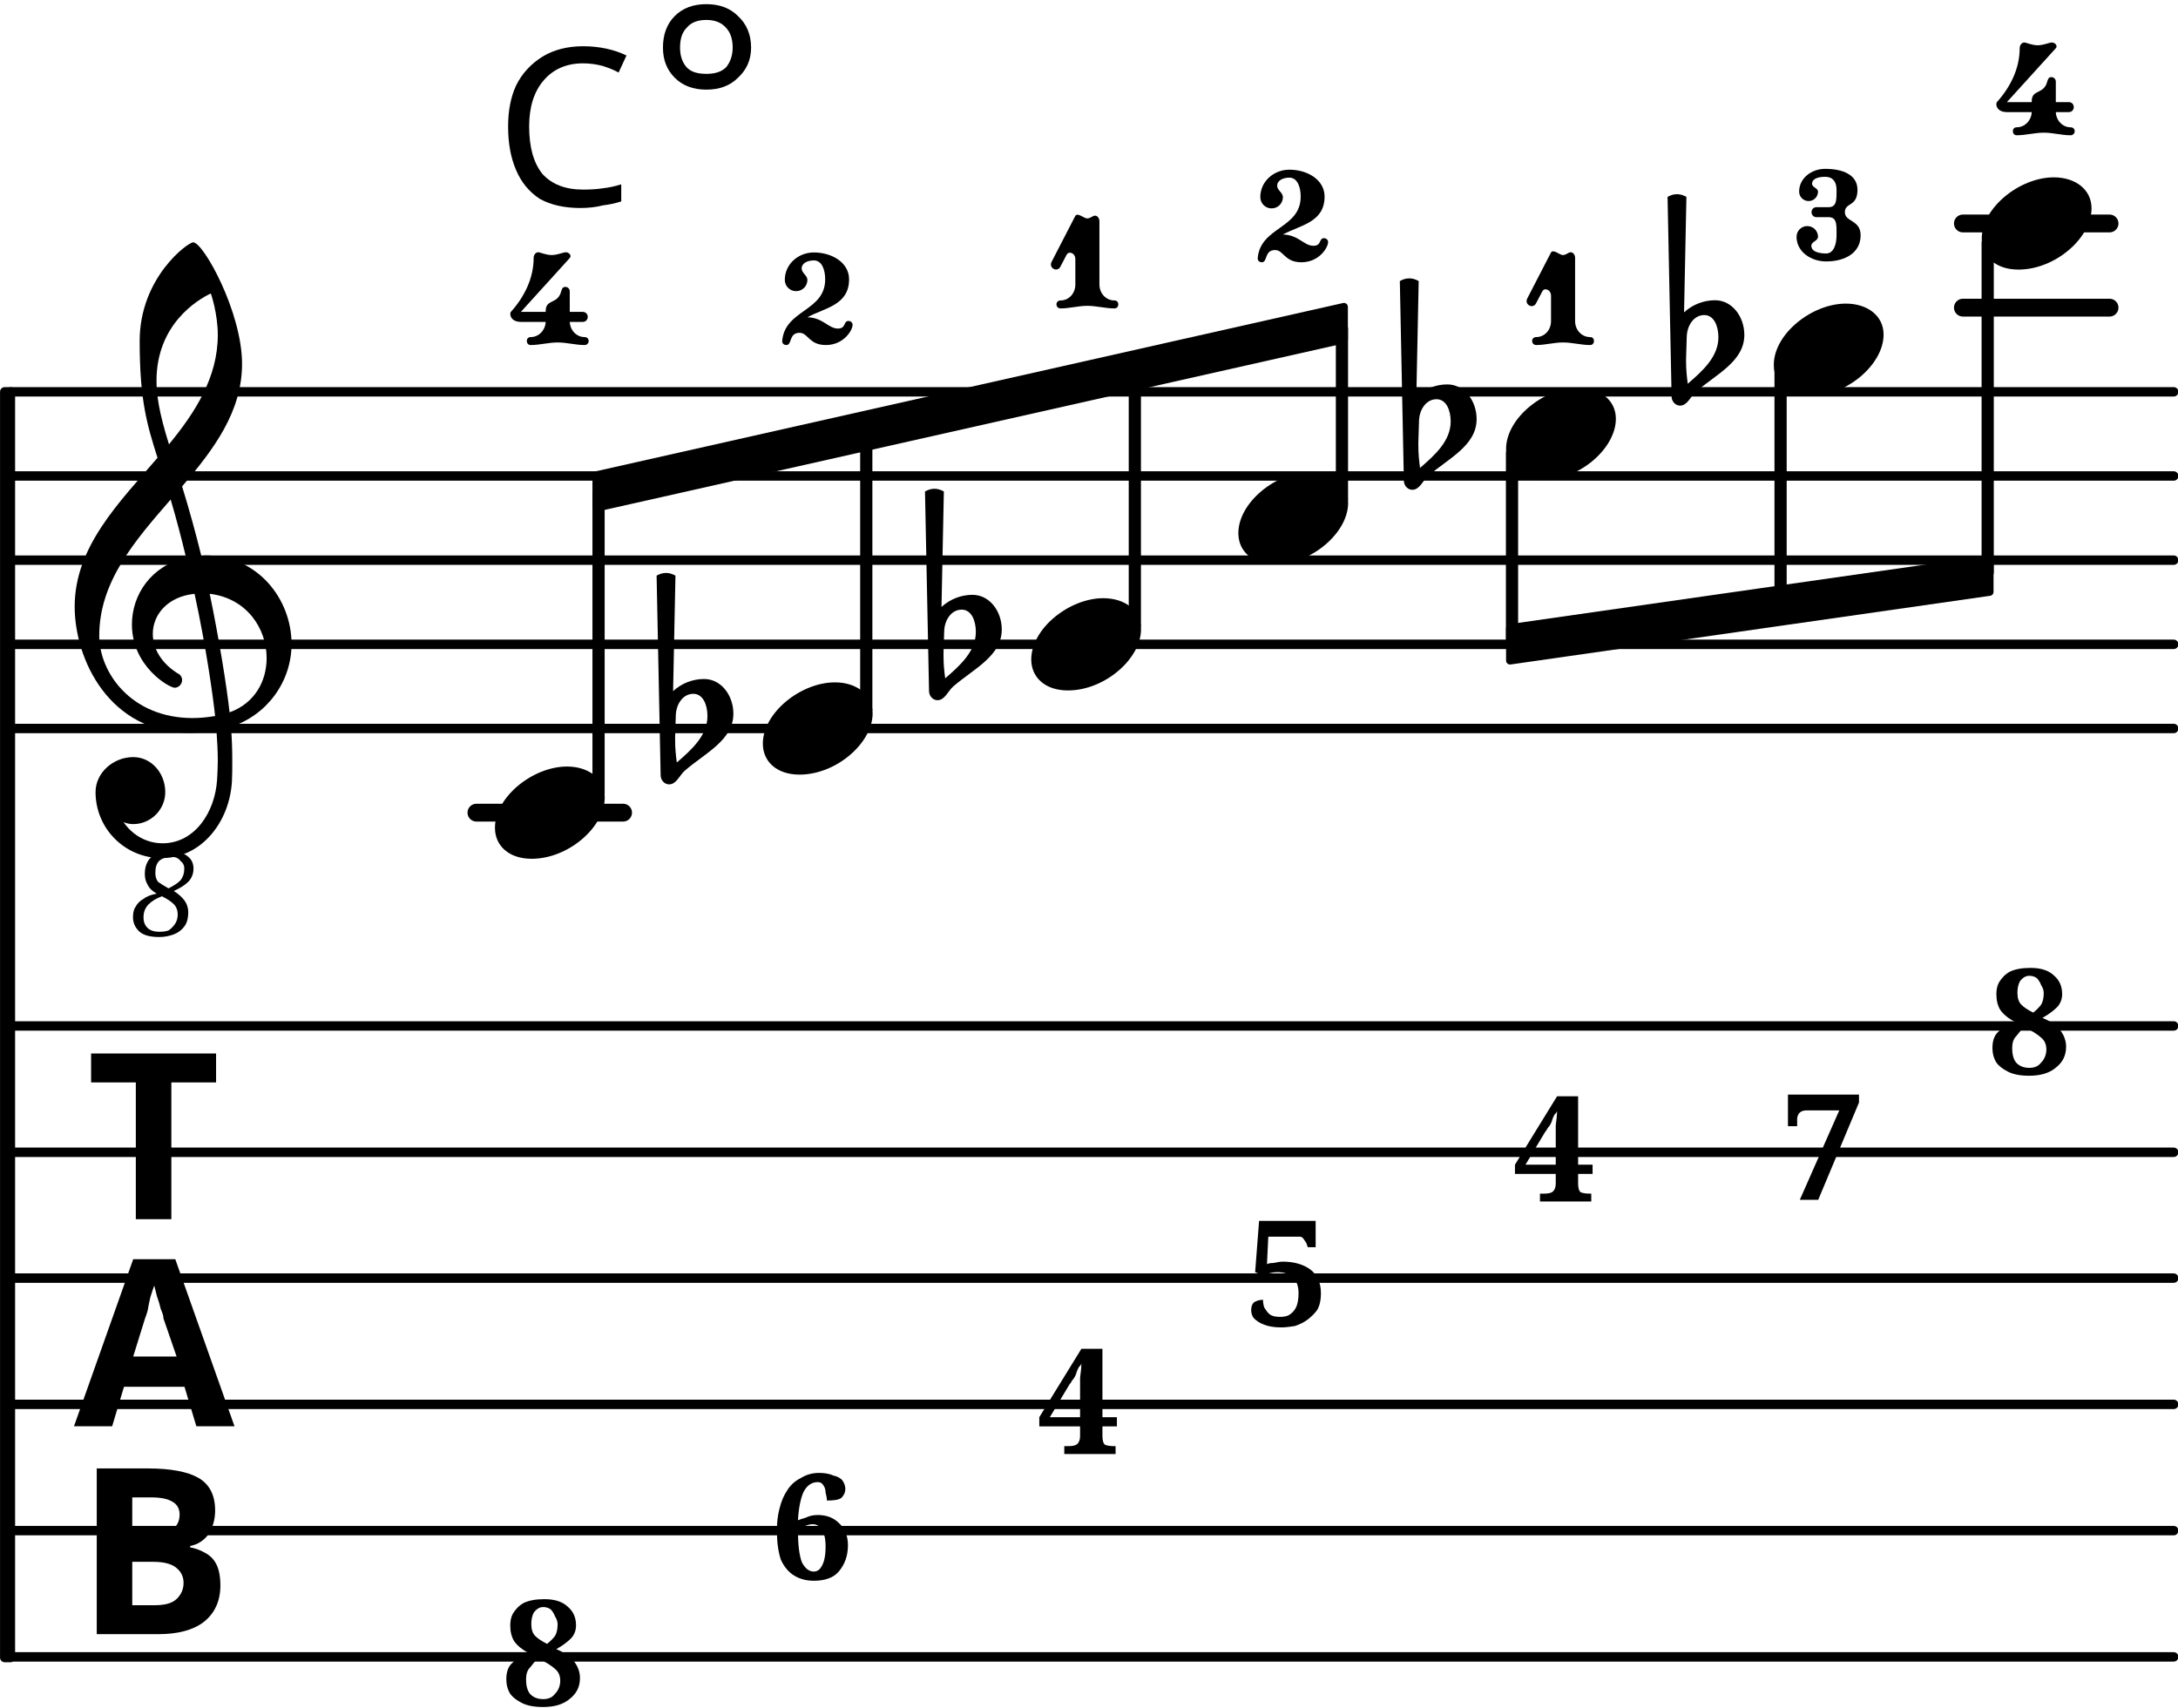
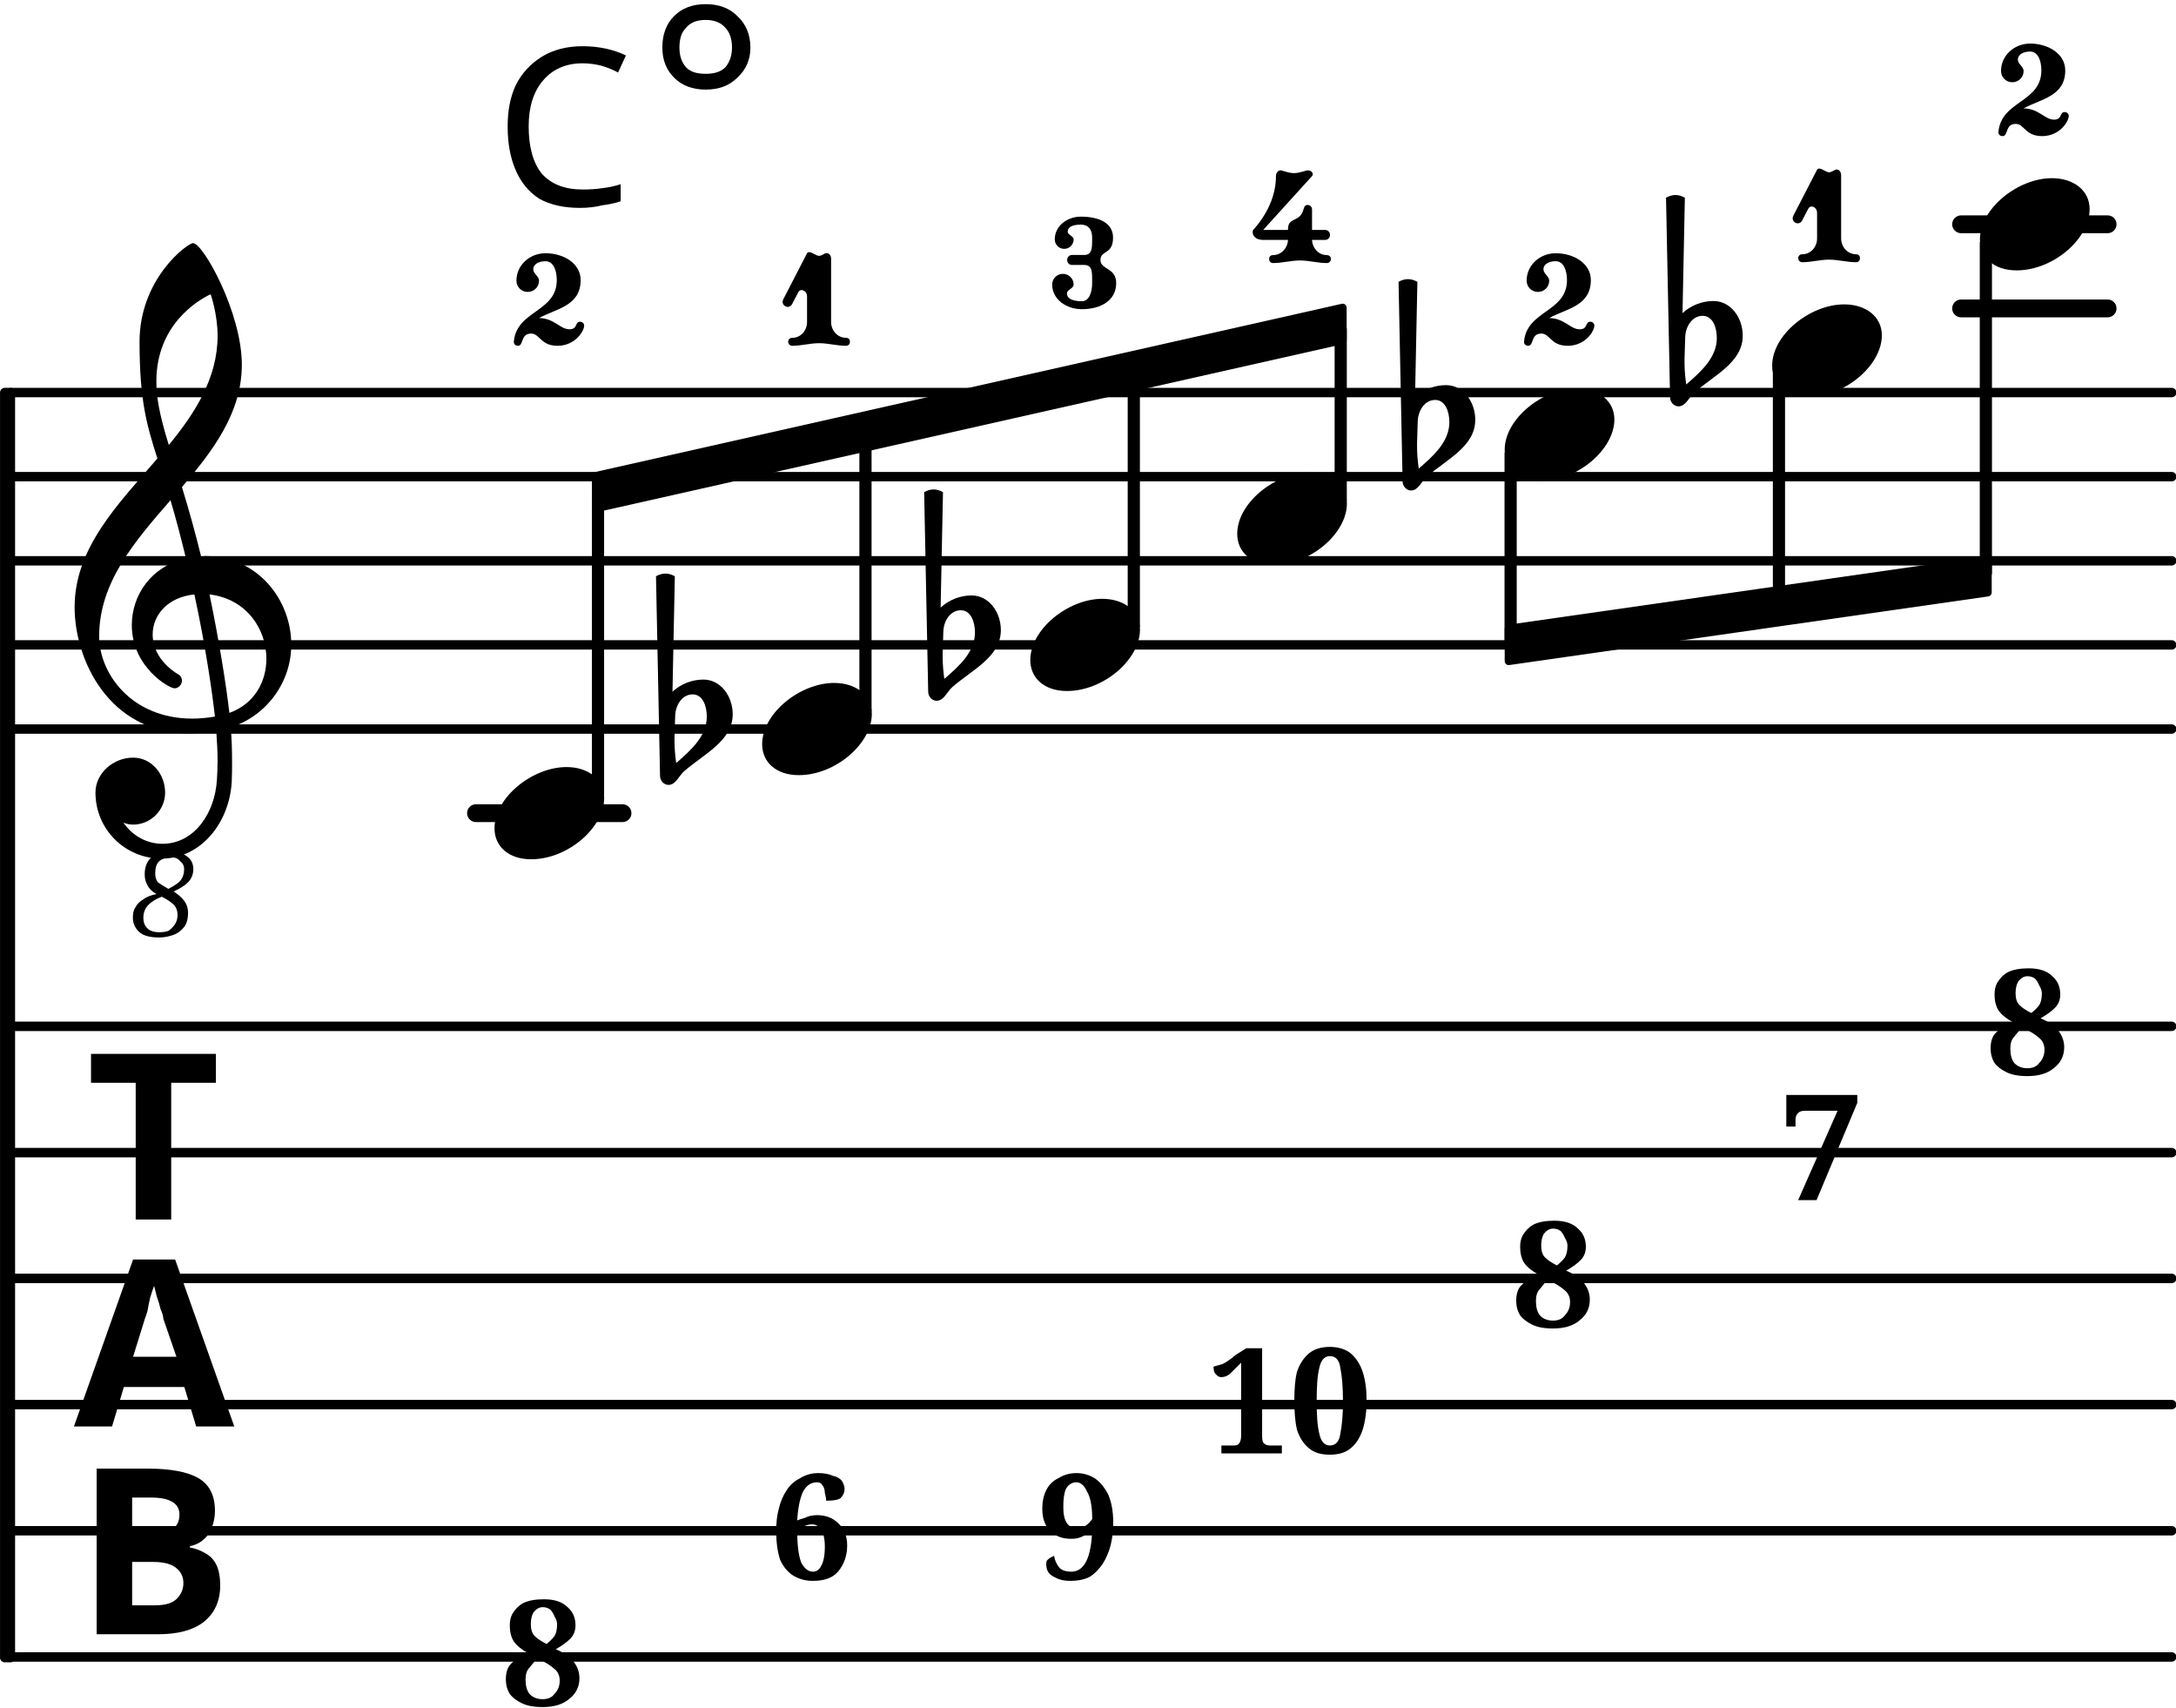
- <svg xmlns="http://www.w3.org/2000/svg" preserveAspectRatio="xMidYMid meet" viewBox="-0.079 -4.215 25.87 20.29">
+ <svg xmlns="http://www.w3.org/2000/svg" preserveAspectRatio="xMidYMid meet" viewBox="-0.079 -4.226 25.87 20.3">
  <g transform="translate(0, -1.56)">
    <rect x="23.13" y="-0.106" width="1.954" height="0.212" ry="0.106" fill="currentColor" />
  </g>
  <g transform="translate(0, -0.5599)">
    <rect x="23.13" y="-0.106" width="1.954" height="0.212" ry="0.106" fill="currentColor" />
  </g>
  <g transform="translate(0, 5.44)">
    <rect x="5.474" y="-0.106" width="1.954" height="0.212" ry="0.106" fill="currentColor" />
  </g>
  <g transform="translate(0, 4.44)">
    <line stroke-linejoin="round" stroke-linecap="round" stroke-width="0.112" stroke="currentColor" x1="0.056" y1="0" x2="25.74" y2="0" />
  </g>
  <g transform="translate(0, 3.44)">
    <line stroke-linejoin="round" stroke-linecap="round" stroke-width="0.112" stroke="currentColor" x1="0.056" y1="0" x2="25.74" y2="0" />
  </g>
  <g transform="translate(0, 2.44)">
    <line stroke-linejoin="round" stroke-linecap="round" stroke-width="0.112" stroke="currentColor" x1="0.056" y1="0" x2="25.74" y2="0" />
  </g>
  <g transform="translate(0, 1.44)">
    <line stroke-linejoin="round" stroke-linecap="round" stroke-width="0.112" stroke="currentColor" x1="0.056" y1="0" x2="25.74" y2="0" />
  </g>
  <g transform="translate(0, 0.4401)">
    <line stroke-linejoin="round" stroke-linecap="round" stroke-width="0.112" stroke="currentColor" x1="0.056" y1="0" x2="25.74" y2="0" />
  </g>
  <g transform="translate(0, 15.47)">
    <line stroke-linejoin="round" stroke-linecap="round" stroke-width="0.112" stroke="currentColor" x1="0.056" y1="0" x2="25.74" y2="0" />
  </g>
  <g transform="translate(0, 13.97)">
    <line stroke-linejoin="round" stroke-linecap="round" stroke-width="0.112" stroke="currentColor" x1="0.056" y1="0" x2="25.74" y2="0" />
  </g>
  <g transform="translate(0, 12.47)">
    <line stroke-linejoin="round" stroke-linecap="round" stroke-width="0.112" stroke="currentColor" x1="0.056" y1="0" x2="25.74" y2="0" />
  </g>
  <g transform="translate(0, 10.97)">
    <line stroke-linejoin="round" stroke-linecap="round" stroke-width="0.112" stroke="currentColor" x1="0.056" y1="0" x2="25.74" y2="0" />
  </g>
  <g transform="translate(0, 9.475)">
    <line stroke-linejoin="round" stroke-linecap="round" stroke-width="0.112" stroke="currentColor" x1="0.056" y1="0" x2="25.74" y2="0" />
  </g>
  <g transform="translate(0, 7.974)">
    <line stroke-linejoin="round" stroke-linecap="round" stroke-width="0.112" stroke="currentColor" x1="0.056" y1="0" x2="25.74" y2="0" />
  </g>
  <g transform="translate(17.81, 3.44)">
    <polygon stroke-linejoin="round" stroke-linecap="round" stroke-width="0.094" fill="currentColor" stroke="currentColor" points="5.743 -1.009 5.743 -0.623 0.047 0.193 0.047 -0.193" />
  </g>
  <g transform="translate(6.958, 1.624)">
    <polygon stroke-linejoin="round" stroke-linecap="round" stroke-width="0.094" fill="currentColor" stroke="currentColor" points="8.926 -2.193 8.926 -1.807 0.047 0.193 0.047 -0.193" />
  </g>
-   <g transform="translate(5.8, -1.775)">
+   <g transform="translate(5.8, -1.786)">
    <text font-family="sans" font-size="2.616" text-anchor="start" fill="currentColor">
      <tspan>C</tspan>
    </text>
  </g>
-   <g transform="translate(7.608, -1.775)">
+   <g transform="translate(7.608, -1.786)">
    <text font-family="sans" font-size="3.296" text-anchor="start" fill="currentColor">
      <tspan>°</tspan>
    </text>
  </g>
  <g transform="translate(5.8, 5.44)">
    <path transform="scale(0.004, -0.004)" d="M0 -45c0 92 113 182 214 182c64 0 112 -36 112 -92c0 -88 -108 -182 -217 -182c-68 0 -109 39 -109 92z" fill="currentColor" />
  </g>
-   <g transform="translate(5.989, -0.1157)">
-     <path transform="scale(0.0022, -0.0022)" d="M148 501c10 0 41 -15 72 -15c32 0 63 15 76 15c15 0 26 -11 26 -21c0 -4 -1 -7 -4 -10l-264 -291h134v4c0 60 50 41 75 85c7 11 8 24 14 36c3 7 10 10 17 10c11 0 24 -8 24 -25v-110h70c18 0 27 -14 27 -27s-9 -27 -27 -27h-70c2 -45 36 -82 80 -82c14 0 22 -10 22 -21 s-8 -22 -22 -22c-49 0 -96 14 -145 14s-97 -14 -146 -14c-14 0 -21 11 -21 22s7 21 21 21c44 0 79 37 81 82h-134c-43 0 -57 25 -57 42c0 5 1 10 3 12c73 81 123 182 123 291c0 17 11 31 25 31z" fill="currentColor" />
+   <g transform="translate(6.03, -0.1157)">
+     <path transform="scale(0.0022, -0.0022)" d="M94 66c-60 0 -39 -66 -72 -66c-11 0 -22 7 -22 21v2c15 169 232 158 232 332c0 50 -17 102 -61 102c-33 0 -66 -14 -66 -44c0 -24 31 -37 31 -61c0 -34 -27 -61 -61 -61s-61 27 -61 61c0 84 72 148 157 148c98 0 190 -55 190 -145c0 -140 -131 -154 -225 -205 c85 -2 113 -61 165 -61c45 0 28 41 57 41c11 0 22 -8 22 -21c0 -29 -48 -109 -144 -109c-92 0 -96 66 -142 66z" fill="currentColor" />
  </g>
  <g transform="translate(0.8, 3.44)">
    <path transform="scale(0.004, -0.004)" d="M265 -635h-5c-108 0 -196 87 -196 196c0 58 53 104 112 104c54 0 95 -48 95 -104c0 -52 -43 -95 -95 -95c-10 0 -20 2 -29 6c26 -38 68 -63 116 -63h3zM403 150c28 -135 50 -272 59 -352c75 27 110 93 110 161c0 88 -59 178 -169 191zM75 26c0 -112 97 -245 277 -245 c21 0 43 2 67 6c-7 65 -27 206 -61 363c-79 -8 -124 -61 -124 -119c0 -43 25 -89 80 -121c5 -5 7 -11 7 -16c0 -12 -10 -23 -22 -23c-16 0 -127 63 -127 188c0 89 58 175 161 198c-14 58 -29 116 -46 173c-106 -122 -212 -244 -212 -404zM354 1194c30 0 145 -207 145 -361 c0 -143 -85 -255 -178 -364c21 -68 40 -137 57 -206c4 0 8 1 12 1c156 0 256 -130 256 -263c0 -113 -74 -212 -180 -246c3 -34 4 -68 4 -102c0 -20 0 -40 -1 -60c-7 -120 -89 -225 -204 -228l1 44c93 2 153 92 159 190c1 19 2 37 2 56c0 30 -2 60 -4 90 c-28 -5 -54 -8 -79 -8c-240 0 -342 219 -342 375c0 177 130 307 246 442c-31 98 -53 170 -53 347c0 188 143 293 159 293zM427 919c0 62 -20 123 -21 123c-40 -19 -161 -92 -161 -259c0 -42 7 -93 37 -189c78 95 145 199 145 325z" fill="currentColor" />
  </g>
  <g transform="translate(1.485, 6.902)">
    <text font-family="serif" font-style="italic" font-size="1.386" text-anchor="start" fill="currentColor">
      <tspan>8</tspan>
    </text>
  </g>
  <g transform="translate(5.888, 16.05)">
    <text font-family="serif" font-weight="bold" font-size="1.746" text-anchor="start" fill="currentColor">
      <tspan>8</tspan>
    </text>
  </g>
  <g transform="translate(0.9406, 10.27)">
    <text font-family="sans" font-weight="bold" font-size="2.772" text-anchor="start" fill="currentColor">
      <tspan>T</tspan>
    </text>
  </g>
  <g transform="translate(0.8, 12.73)">
    <text font-family="sans" font-weight="bold" font-size="2.772" text-anchor="start" fill="currentColor">
      <tspan>A</tspan>
    </text>
  </g>
  <g transform="translate(0.8201, 15.2)">
    <text font-family="sans" font-weight="bold" font-size="2.772" text-anchor="start" fill="currentColor">
      <tspan>B</tspan>
    </text>
  </g>
  <g transform="translate(7.03, 2.44)">
    <rect x="-0.072" y="-0.832" width="0.145" height="3.653" ry="0.047" fill="currentColor" />
  </g>
  <g transform="translate(8.982, 4.44)">
    <path transform="scale(0.004, -0.004)" d="M0 -45c0 92 113 182 214 182c64 0 112 -36 112 -92c0 -88 -108 -182 -217 -182c-68 0 -109 39 -109 92z" fill="currentColor" />
  </g>
-   <g transform="translate(9.212, -0.1157)">
-     <path transform="scale(0.0022, -0.0022)" d="M94 66c-60 0 -39 -66 -72 -66c-11 0 -22 7 -22 21v2c15 169 232 158 232 332c0 50 -17 102 -61 102c-33 0 -66 -14 -66 -44c0 -24 31 -37 31 -61c0 -34 -27 -61 -61 -61s-61 27 -61 61c0 84 72 148 157 148c98 0 190 -55 190 -145c0 -140 -131 -154 -225 -205 c85 -2 113 -61 165 -61c45 0 28 41 57 41c11 0 22 -8 22 -21c0 -29 -48 -109 -144 -109c-92 0 -96 66 -142 66z" fill="currentColor" />
+   <g transform="translate(9.232, -0.1157)">
+     <path transform="scale(0.0022, -0.0022)" d="M194 486c16 0 29 15 41 15c13 0 24 -13 24 -31v-341c0 -47 35 -86 81 -86c14 0 21 -10 21 -21s-7 -22 -21 -22c-49 0 -97 14 -146 14s-96 -14 -145 -14c-14 0 -22 11 -22 22s8 21 22 21c46 0 80 39 80 86v137c0 23 -16 35 -30 35c-7 0 -13 -4 -17 -11l-34 -65 c-5 -10 -14 -15 -23 -15c-14 0 -28 12 -28 27c0 4 1 8 3 13l129 250c2 4 7 6 11 6c18 0 37 -20 54 -20z" fill="currentColor" />
  </g>
  <g transform="translate(9.071, 14.55)">
    <text font-family="serif" font-weight="bold" font-size="1.746" text-anchor="start" fill="currentColor">
      <tspan>6</tspan>
    </text>
  </g>
  <g transform="translate(10.21, 2.44)">
    <rect x="-0.072" y="-1.541" width="0.145" height="3.362" ry="0.047" fill="currentColor" />
  </g>
  <g transform="translate(7.832, 4.44)">
    <path transform="scale(0.004, -0.004)" d="M29 39l-2 -64v-11c0 -22 2 -43 5 -65c44 38 91 80 91 138c0 33 -13 66 -42 66c-31 0 -51 -31 -52 -64zM-28 454c9 5 18 8 28 8s19 -3 28 -8l-7 -343c25 23 58 36 92 36c51 0 87 -49 87 -103c0 -79 -84 -117 -144 -169c-16 -14 -25 -41 -47 -41c-14 0 -25 13 -25 27z" fill="currentColor" />
  </g>
  <g transform="translate(12.17, 3.44)">
    <path transform="scale(0.004, -0.004)" d="M0 -45c0 92 113 182 214 182c64 0 112 -36 112 -92c0 -88 -108 -182 -217 -182c-68 0 -109 39 -109 92z" fill="currentColor" />
  </g>
-   <g transform="translate(12.41, -0.5507)">
-     <path transform="scale(0.0022, -0.0022)" d="M194 486c16 0 29 15 41 15c13 0 24 -13 24 -31v-341c0 -47 35 -86 81 -86c14 0 21 -10 21 -21s-7 -22 -21 -22c-49 0 -97 14 -146 14s-96 -14 -145 -14c-14 0 -22 11 -22 22s8 21 22 21c46 0 80 39 80 86v137c0 23 -16 35 -30 35c-7 0 -13 -4 -17 -11l-34 -65 c-5 -10 -14 -15 -23 -15c-14 0 -28 12 -28 27c0 4 1 8 3 13l129 250c2 4 7 6 11 6c18 0 37 -20 54 -20z" fill="currentColor" />
+   <g transform="translate(12.43, -0.5507)">
+     <path transform="scale(0.0022, -0.0022)" d="M261 266c0 -54 85 -40 85 -125c0 -94 -83 -141 -186 -141c-84 0 -160 54 -160 133c0 32 26 58 58 58s58 -26 58 -58c0 -22 -36 -26 -36 -48c0 -33 42 -42 80 -42c41 0 56 50 56 98v21c0 44 -2 77 -43 77h-65c-18 0 -27 14 -27 27s9 27 27 27h65c42 0 43 36 43 83v11 c0 43 -20 70 -61 70c-34 0 -71 -8 -71 -38c0 -19 32 -23 32 -42c0 -28 -23 -51 -51 -51s-51 23 -51 51c0 72 66 123 141 123c93 0 174 -31 174 -113c0 -94 -68 -67 -68 -121z" fill="currentColor" />
  </g>
-   <g transform="translate(12.25, 13.06)">
+   <g transform="translate(12.25, 14.55)">
    <text font-family="serif" font-weight="bold" font-size="1.746" text-anchor="start" fill="currentColor">
-       <tspan>4</tspan>
+       <tspan>9</tspan>
    </text>
  </g>
  <g transform="translate(13.4, 2.44)">
    <rect x="-0.072" y="-2.251" width="0.145" height="3.071" ry="0.047" fill="currentColor" />
  </g>
  <g transform="translate(11.02, 3.44)">
    <path transform="scale(0.004, -0.004)" d="M29 39l-2 -64v-11c0 -22 2 -43 5 -65c44 38 91 80 91 138c0 33 -13 66 -42 66c-31 0 -51 -31 -52 -64zM-28 454c9 5 18 8 28 8s19 -3 28 -8l-7 -343c25 23 58 36 92 36c51 0 87 -49 87 -103c0 -79 -84 -117 -144 -169c-16 -14 -25 -41 -47 -41c-14 0 -25 13 -25 27z" fill="currentColor" />
  </g>
  <g transform="translate(14.63, 1.94)">
    <path transform="scale(0.004, -0.004)" d="M0 -45c0 92 113 182 214 182c64 0 112 -36 112 -92c0 -88 -108 -182 -217 -182c-68 0 -109 39 -109 92z" fill="currentColor" />
  </g>
-   <g transform="translate(14.86, -1.099)">
-     <path transform="scale(0.0022, -0.0022)" d="M94 66c-60 0 -39 -66 -72 -66c-11 0 -22 7 -22 21v2c15 169 232 158 232 332c0 50 -17 102 -61 102c-33 0 -66 -14 -66 -44c0 -24 31 -37 31 -61c0 -34 -27 -61 -61 -61s-61 27 -61 61c0 84 72 148 157 148c98 0 190 -55 190 -145c0 -140 -131 -154 -225 -205 c85 -2 113 -61 165 -61c45 0 28 41 57 41c11 0 22 -8 22 -21c0 -29 -48 -109 -144 -109c-92 0 -96 66 -142 66z" fill="currentColor" />
+   <g transform="translate(14.82, -1.099)">
+     <path transform="scale(0.0022, -0.0022)" d="M148 501c10 0 41 -15 72 -15c32 0 63 15 76 15c15 0 26 -11 26 -21c0 -4 -1 -7 -4 -10l-264 -291h134v4c0 60 50 41 75 85c7 11 8 24 14 36c3 7 10 10 17 10c11 0 24 -8 24 -25v-110h70c18 0 27 -14 27 -27s-9 -27 -27 -27h-70c2 -45 36 -82 80 -82c14 0 22 -10 22 -21 s-8 -22 -22 -22c-49 0 -96 14 -145 14s-97 -14 -146 -14c-14 0 -21 11 -21 22s7 21 21 21c44 0 79 37 81 82h-134c-43 0 -57 25 -57 42c0 5 1 10 3 12c73 81 123 182 123 291c0 17 11 31 25 31z" fill="currentColor" />
  </g>
-   <g transform="translate(14.72, 11.54)">
+   <g transform="translate(14.27, 13.05)">
    <text font-family="serif" font-weight="bold" font-size="1.746" text-anchor="start" fill="currentColor">
-       <tspan>5</tspan>
+       <tspan>10</tspan>
    </text>
  </g>
  <g transform="translate(15.86, 2.44)">
    <rect x="-0.072" y="-2.8" width="0.145" height="2.12" ry="0.047" fill="currentColor" />
  </g>
  <g transform="translate(-0.0786, 7.957)">
    <rect x="0" y="-7.573" width="0.179" height="15.15" ry="0.056" fill="currentColor" />
  </g>
  <g transform="translate(17.81, 0.9401)">
    <path transform="scale(0.004, -0.004)" d="M0 -45c0 92 113 182 214 182c64 0 112 -36 112 -92c0 -88 -108 -182 -217 -182c-68 0 -109 39 -109 92z" fill="currentColor" />
  </g>
-   <g transform="translate(18.06, -0.1157)">
-     <path transform="scale(0.0022, -0.0022)" d="M194 486c16 0 29 15 41 15c13 0 24 -13 24 -31v-341c0 -47 35 -86 81 -86c14 0 21 -10 21 -21s-7 -22 -21 -22c-49 0 -97 14 -146 14s-96 -14 -145 -14c-14 0 -22 11 -22 22s8 21 22 21c46 0 80 39 80 86v137c0 23 -16 35 -30 35c-7 0 -13 -4 -17 -11l-34 -65 c-5 -10 -14 -15 -23 -15c-14 0 -28 12 -28 27c0 4 1 8 3 13l129 250c2 4 7 6 11 6c18 0 37 -20 54 -20z" fill="currentColor" />
+   <g transform="translate(18.04, -0.1157)">
+     <path transform="scale(0.0022, -0.0022)" d="M94 66c-60 0 -39 -66 -72 -66c-11 0 -22 7 -22 21v2c15 169 232 158 232 332c0 50 -17 102 -61 102c-33 0 -66 -14 -66 -44c0 -24 31 -37 31 -61c0 -34 -27 -61 -61 -61s-61 27 -61 61c0 84 72 148 157 148c98 0 190 -55 190 -145c0 -140 -131 -154 -225 -205 c85 -2 113 -61 165 -61c45 0 28 41 57 41c11 0 22 -8 22 -21c0 -29 -48 -109 -144 -109c-92 0 -96 66 -142 66z" fill="currentColor" />
  </g>
-   <g transform="translate(17.9, 10.06)">
+   <g transform="translate(17.9, 11.55)">
    <text font-family="serif" font-weight="bold" font-size="1.746" text-anchor="start" fill="currentColor">
-       <tspan>4</tspan>
+       <tspan>8</tspan>
    </text>
  </g>
  <g transform="translate(17.88, 2.44)">
    <rect x="-0.072" y="-1.321" width="0.145" height="2.31" ry="0.047" fill="currentColor" />
  </g>
  <g transform="translate(16.66, 0.9401)">
    <path transform="scale(0.004, -0.004)" d="M29 39l-2 -64v-11c0 -22 2 -43 5 -65c44 38 91 80 91 138c0 33 -13 66 -42 66c-31 0 -51 -31 -52 -64zM-28 454c9 5 18 8 28 8s19 -3 28 -8l-7 -343c25 23 58 36 92 36c51 0 87 -49 87 -103c0 -79 -84 -117 -144 -169c-16 -14 -25 -41 -47 -41c-14 0 -25 13 -25 27z" fill="currentColor" />
  </g>
  <g transform="translate(20.99, -0.0599)">
    <path transform="scale(0.004, -0.004)" d="M0 -45c0 92 113 182 214 182c64 0 112 -36 112 -92c0 -88 -108 -182 -217 -182c-68 0 -109 39 -109 92z" fill="currentColor" />
  </g>
-   <g transform="translate(21.26, -1.109)">
-     <path transform="scale(0.0022, -0.0022)" d="M261 266c0 -54 85 -40 85 -125c0 -94 -83 -141 -186 -141c-84 0 -160 54 -160 133c0 32 26 58 58 58s58 -26 58 -58c0 -22 -36 -26 -36 -48c0 -33 42 -42 80 -42c41 0 56 50 56 98v21c0 44 -2 77 -43 77h-65c-18 0 -27 14 -27 27s9 27 27 27h65c42 0 43 36 43 83v11 c0 43 -20 70 -61 70c-34 0 -71 -8 -71 -38c0 -19 32 -23 32 -42c0 -28 -23 -51 -51 -51s-51 23 -51 51c0 72 66 123 141 123c93 0 174 -31 174 -113c0 -94 -68 -67 -68 -121z" fill="currentColor" />
+   <g transform="translate(21.24, -1.109)">
+     <path transform="scale(0.0022, -0.0022)" d="M194 486c16 0 29 15 41 15c13 0 24 -13 24 -31v-341c0 -47 35 -86 81 -86c14 0 21 -10 21 -21s-7 -22 -21 -22c-49 0 -97 14 -146 14s-96 -14 -145 -14c-14 0 -22 11 -22 22s8 21 22 21c46 0 80 39 80 86v137c0 23 -16 35 -30 35c-7 0 -13 -4 -17 -11l-34 -65 c-5 -10 -14 -15 -23 -15c-14 0 -28 12 -28 27c0 4 1 8 3 13l129 250c2 4 7 6 11 6c18 0 37 -20 54 -20z" fill="currentColor" />
  </g>
  <g transform="translate(21.08, 10.04)">
    <text font-family="serif" font-weight="bold" font-size="1.746" text-anchor="start" fill="currentColor">
      <tspan>7</tspan>
    </text>
  </g>
  <g transform="translate(21.07, 2.44)">
    <rect x="-0.072" y="-2.321" width="0.145" height="2.862" ry="0.047" fill="currentColor" />
  </g>
  <g transform="translate(19.84, -0.0599)">
    <path transform="scale(0.004, -0.004)" d="M29 39l-2 -64v-11c0 -22 2 -43 5 -65c44 38 91 80 91 138c0 33 -13 66 -42 66c-31 0 -51 -31 -52 -64zM-28 454c9 5 18 8 28 8s19 -3 28 -8l-7 -343c25 23 58 36 92 36c51 0 87 -49 87 -103c0 -79 -84 -117 -144 -169c-16 -14 -25 -41 -47 -41c-14 0 -25 13 -25 27z" fill="currentColor" />
  </g>
  <g transform="translate(23.46, -1.56)">
    <path transform="scale(0.004, -0.004)" d="M0 -45c0 92 113 182 214 182c64 0 112 -36 112 -92c0 -88 -108 -182 -217 -182c-68 0 -109 39 -109 92z" fill="currentColor" />
  </g>
-   <g transform="translate(23.64, -2.608)">
-     <path transform="scale(0.0022, -0.0022)" d="M148 501c10 0 41 -15 72 -15c32 0 63 15 76 15c15 0 26 -11 26 -21c0 -4 -1 -7 -4 -10l-264 -291h134v4c0 60 50 41 75 85c7 11 8 24 14 36c3 7 10 10 17 10c11 0 24 -8 24 -25v-110h70c18 0 27 -14 27 -27s-9 -27 -27 -27h-70c2 -45 36 -82 80 -82c14 0 22 -10 22 -21 s-8 -22 -22 -22c-49 0 -96 14 -145 14s-97 -14 -146 -14c-14 0 -21 11 -21 22s7 21 21 21c44 0 79 37 81 82h-134c-43 0 -57 25 -57 42c0 5 1 10 3 12c73 81 123 182 123 291c0 17 11 31 25 31z" fill="currentColor" />
+   <g transform="translate(23.68, -2.608)">
+     <path transform="scale(0.0022, -0.0022)" d="M94 66c-60 0 -39 -66 -72 -66c-11 0 -22 7 -22 21v2c15 169 232 158 232 332c0 50 -17 102 -61 102c-33 0 -66 -14 -66 -44c0 -24 31 -37 31 -61c0 -34 -27 -61 -61 -61s-61 27 -61 61c0 84 72 148 157 148c98 0 190 -55 190 -145c0 -140 -131 -154 -225 -205 c85 -2 113 -61 165 -61c45 0 28 41 57 41c11 0 22 -8 22 -21c0 -29 -48 -109 -144 -109c-92 0 -96 66 -142 66z" fill="currentColor" />
  </g>
  <g transform="translate(23.54, 8.55)">
    <text font-family="serif" font-weight="bold" font-size="1.746" text-anchor="start" fill="currentColor">
      <tspan>8</tspan>
    </text>
  </g>
  <g transform="translate(23.53, 2.44)">
    <rect x="-0.072" y="-3.821" width="0.145" height="4.015" ry="0.047" fill="currentColor" />
  </g>
</svg>
